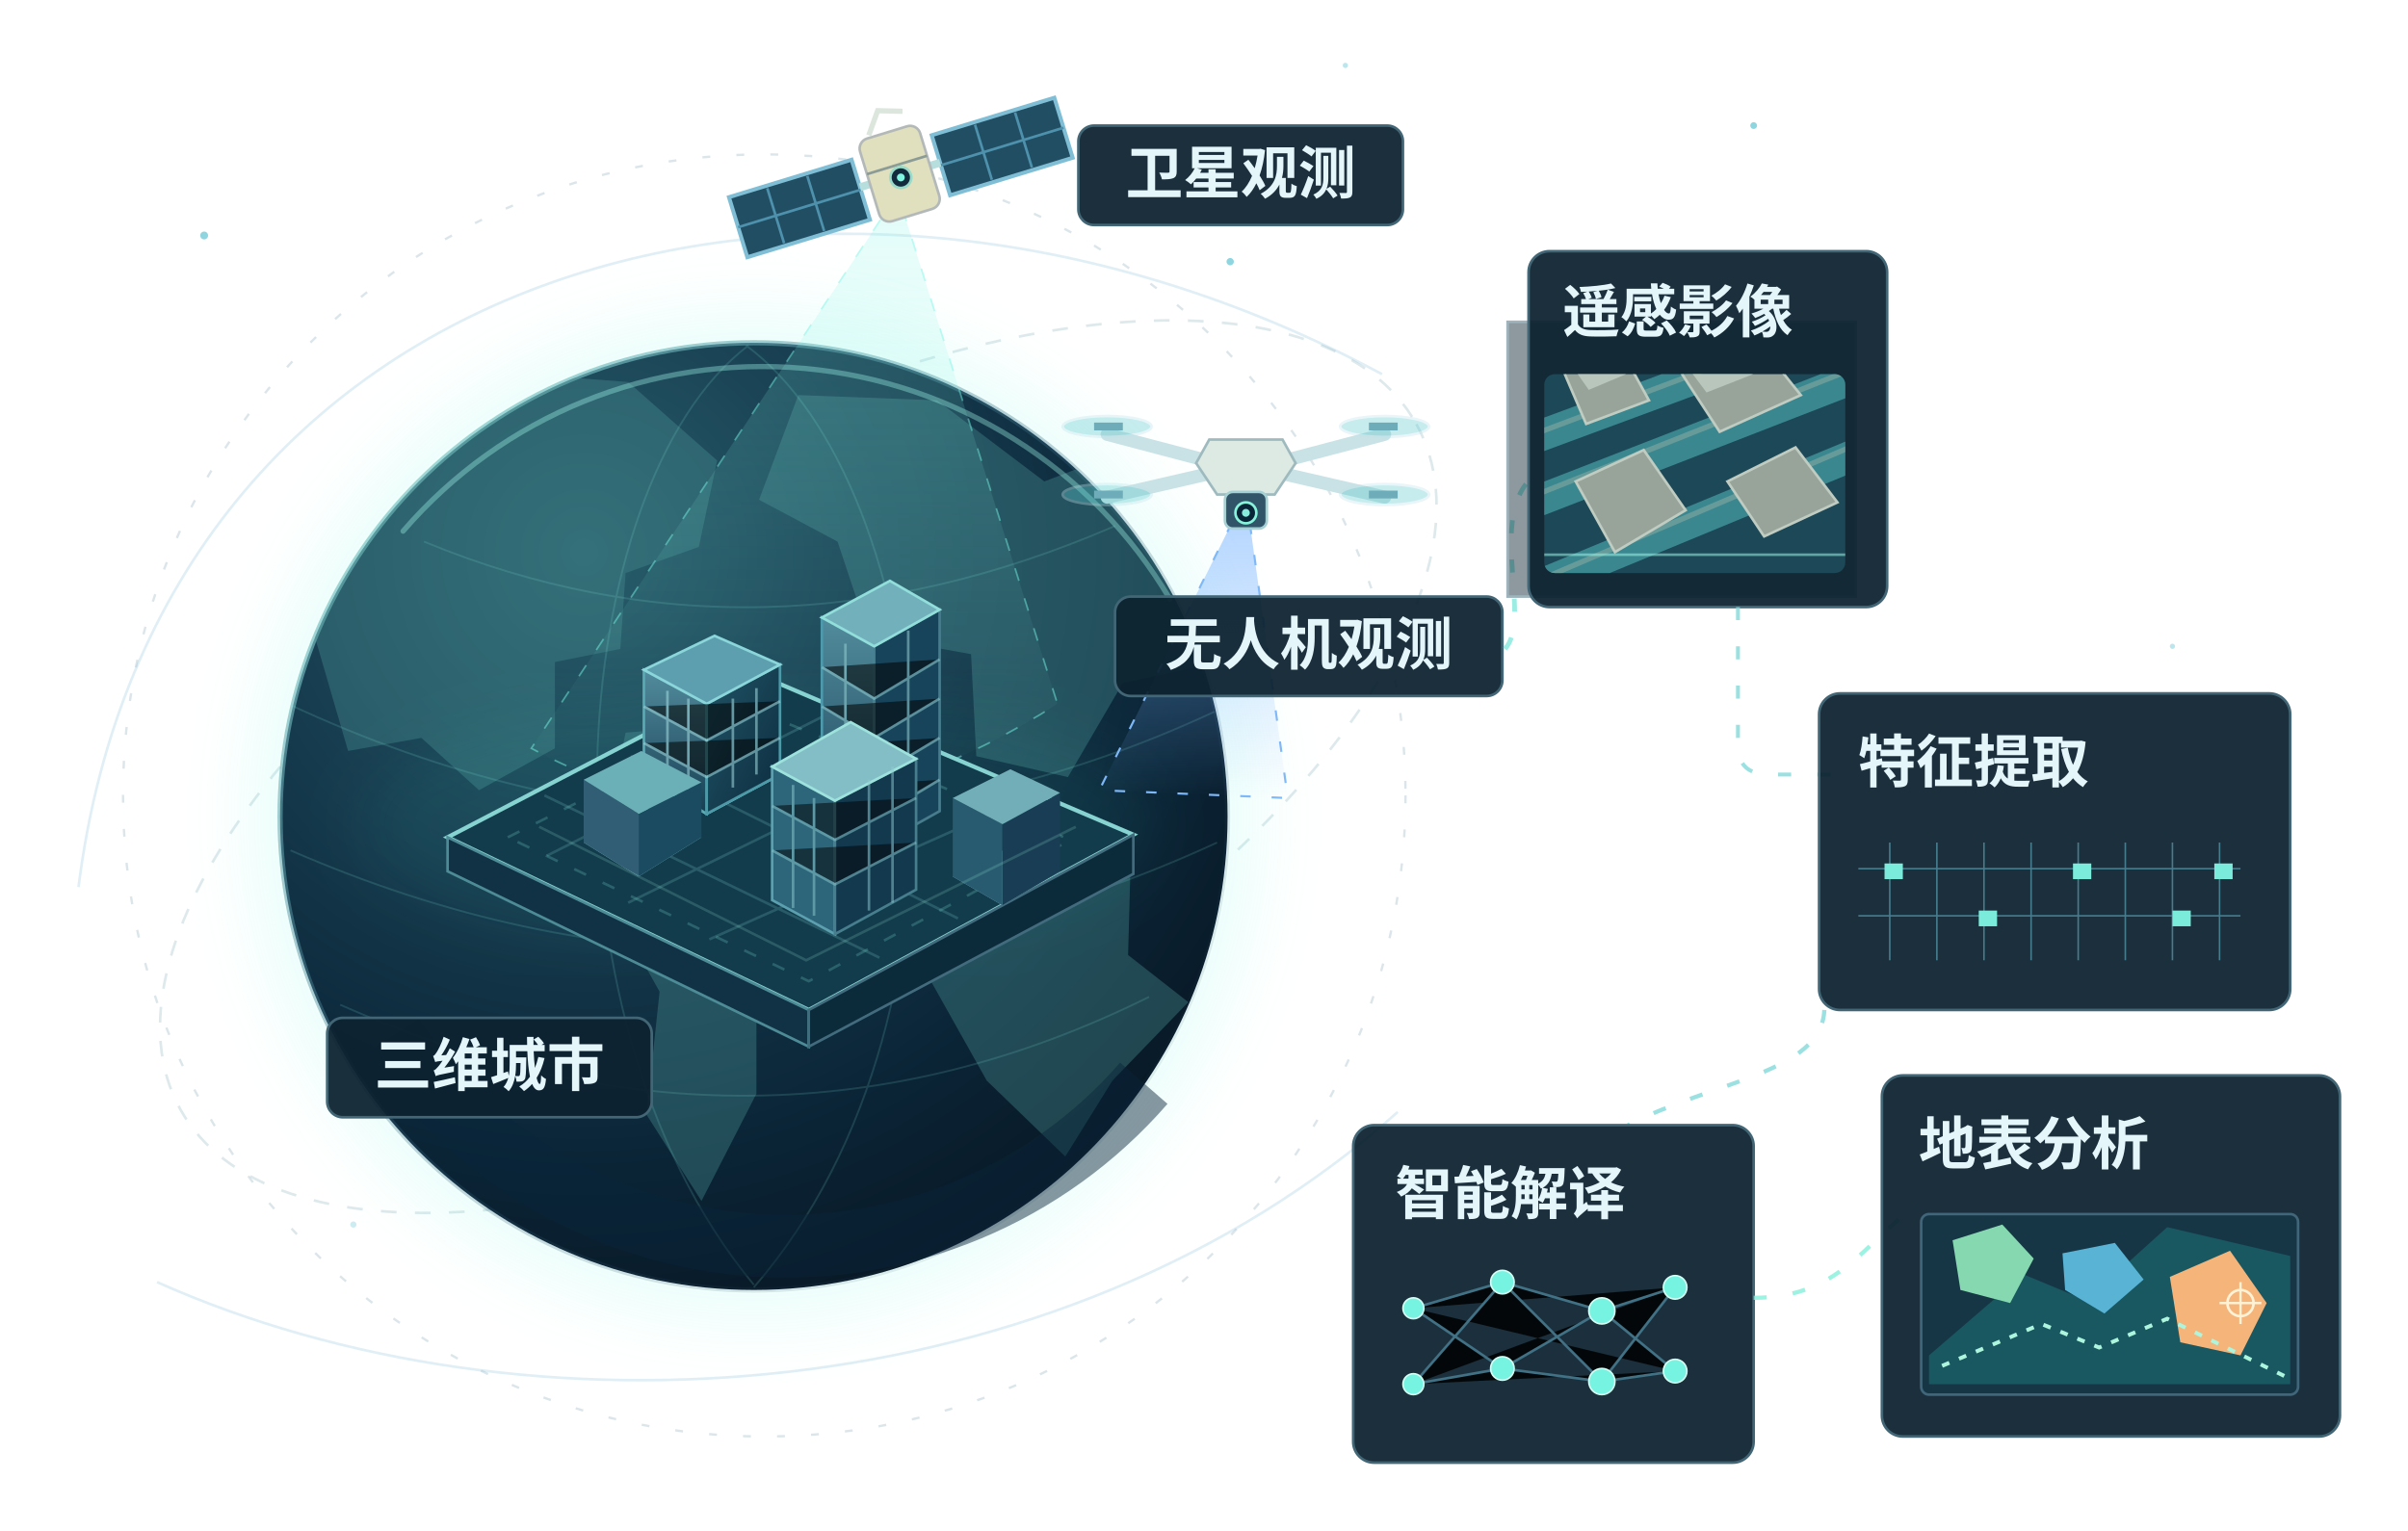
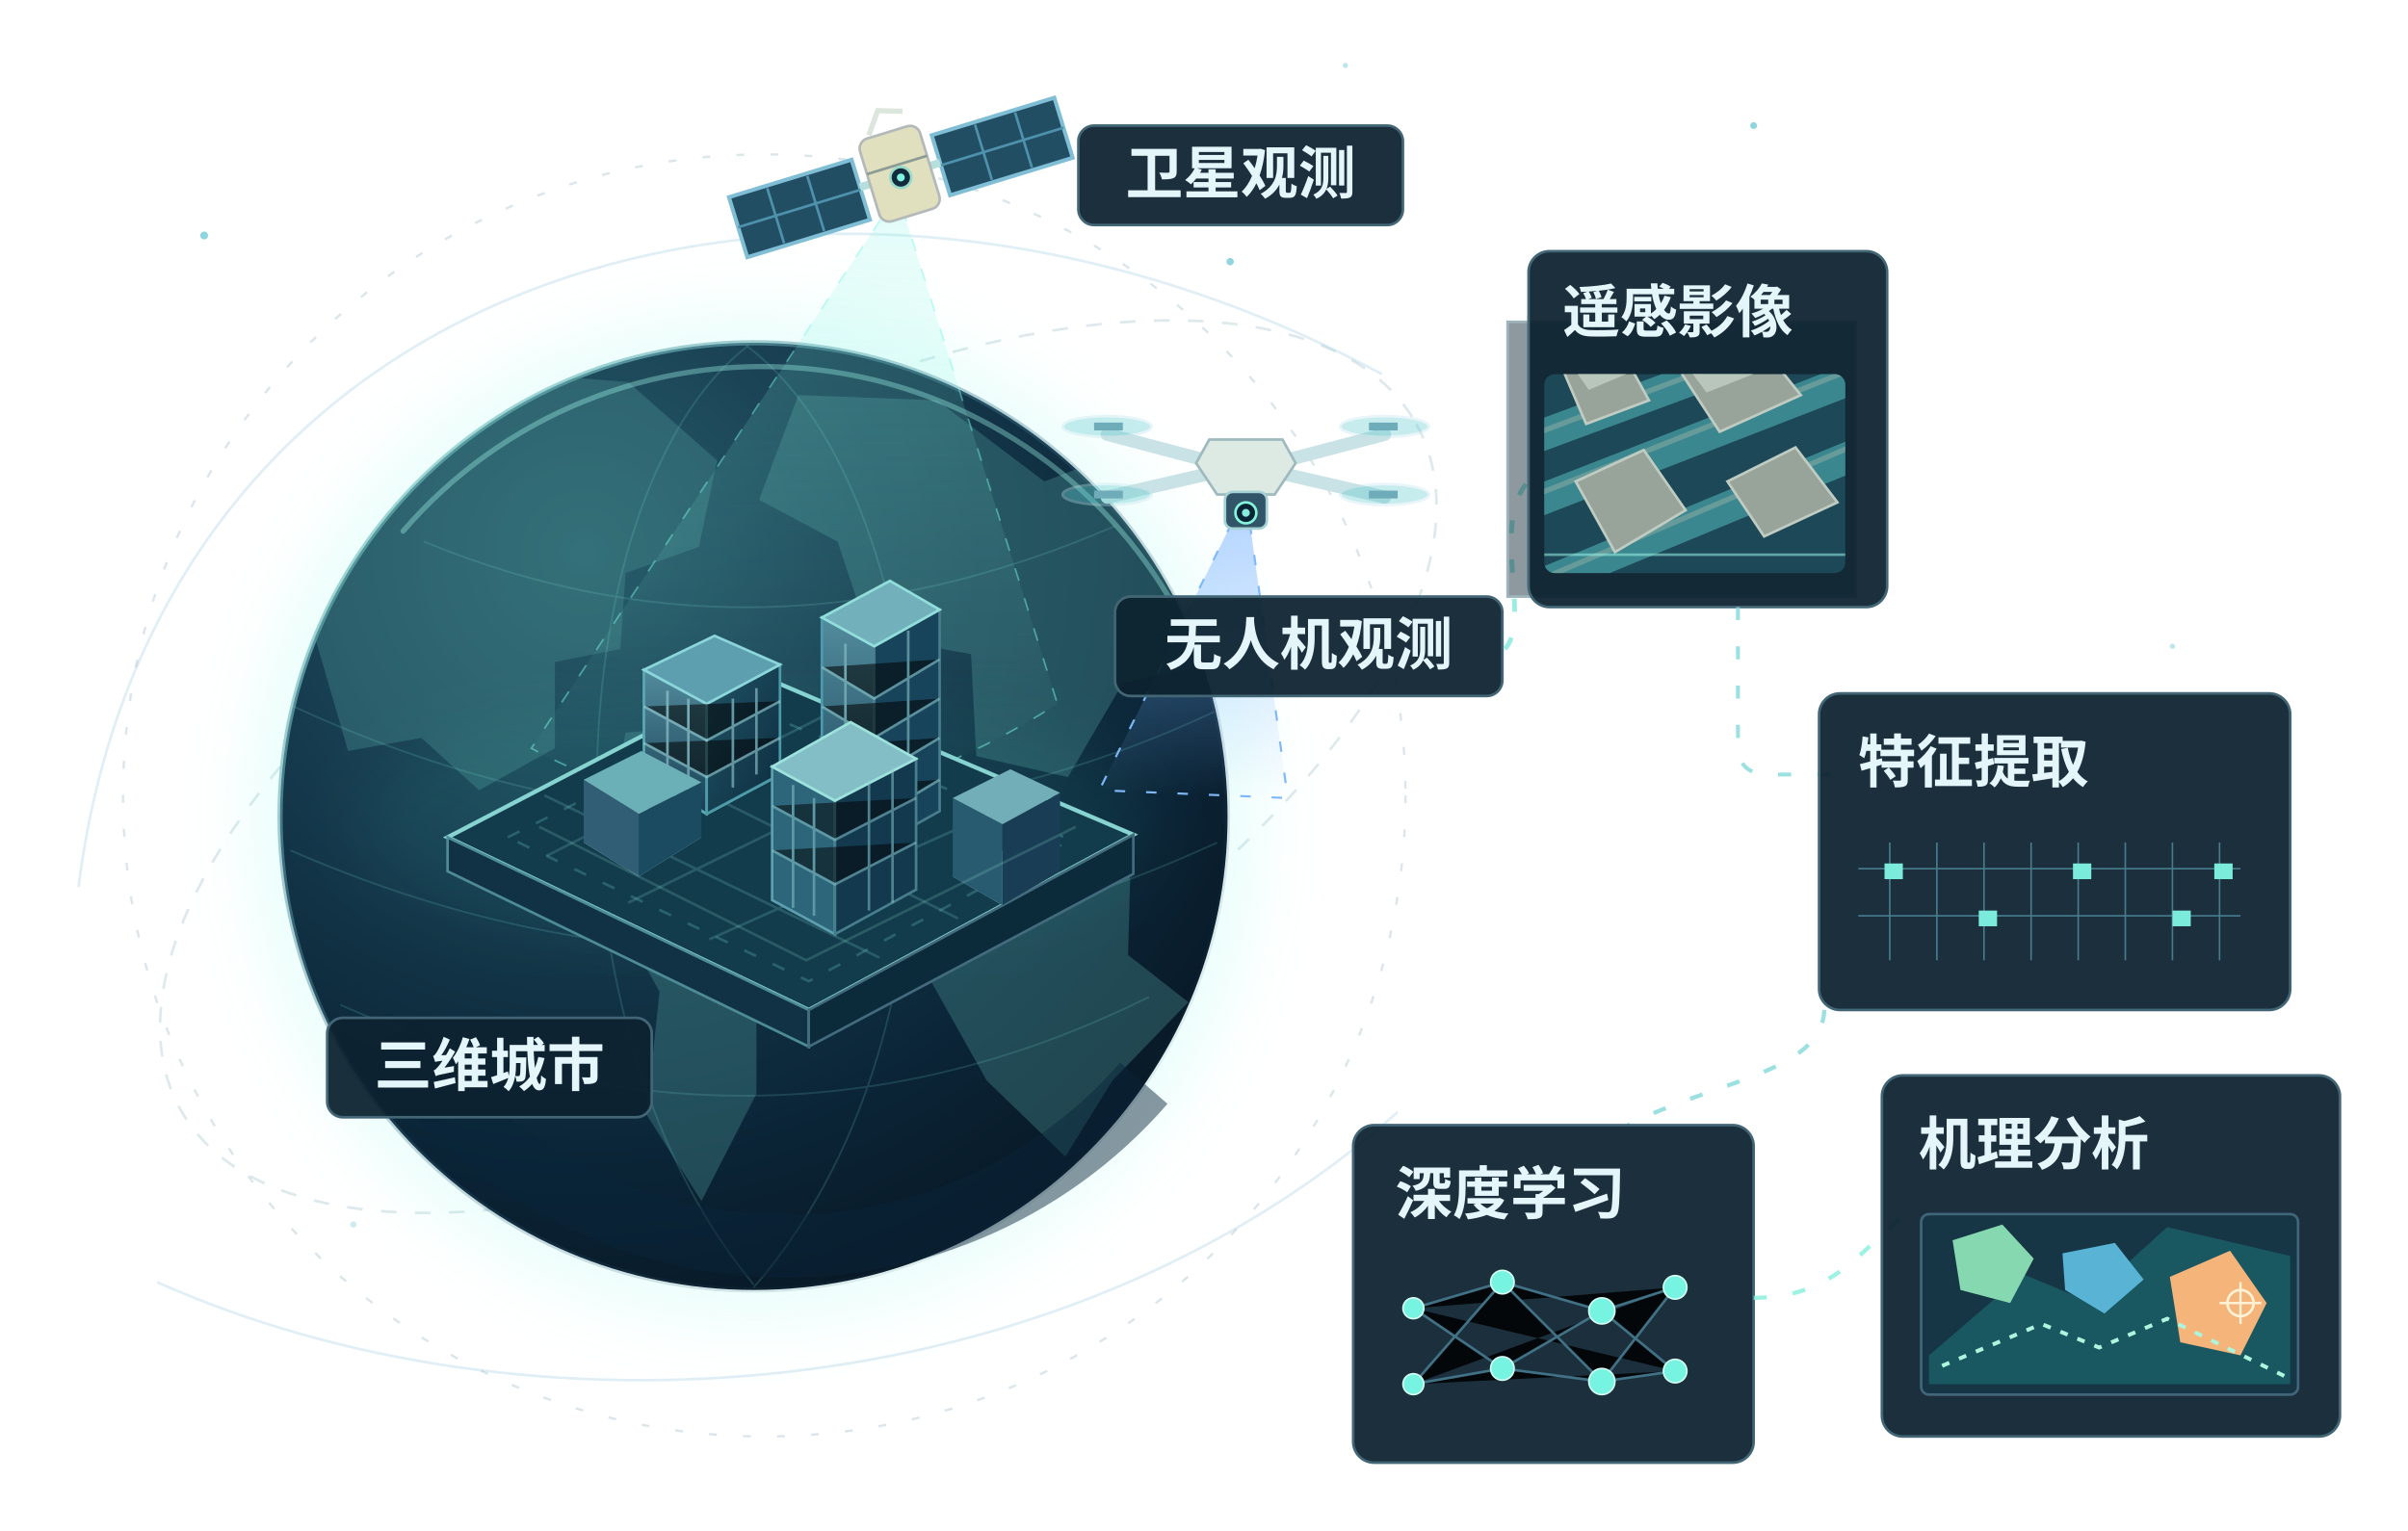
<svg xmlns="http://www.w3.org/2000/svg" width="920" height="585" viewBox="40 55 920 585" role="img" aria-labelledby="graphic-title graphic-desc">
  <style>
  text { font-family: Inter, "Noto Sans SC", "Microsoft YaHei", Arial, sans-serif; }
  .soft-float { animation: geoFloat 6s ease-in-out infinite; transform-box: fill-box; transform-origin: center; }
  .soft-float.alt { animation-delay: -2.7s; animation-duration: 7.4s; }
  .soft-float.slow { animation-delay: -1.1s; animation-duration: 9s; }
  .orbital { transform-origin: 345px 348px; animation: geoOrbit 55s linear infinite; }
  .pulse { animation: geoPulse 3.8s ease-in-out infinite; }
  .twinkle { animation: geoTwinkle 4s ease-in-out infinite; }
  .beam { animation: geoBeam 5.2s ease-in-out infinite; }
  .signal { stroke-dasharray: 5 10; animation: geoDash 10s linear infinite; }
  .point { animation: geoPoint 3s ease-in-out infinite; }
  .point.p2 { animation-delay: -.9s; }
  .point.p3 { animation-delay: -1.7s; }
  .point.p4 { animation-delay: -2.4s; }
  .scan { animation: geoScan 4s ease-in-out infinite; }
  .neuron { animation: geoNeuron 2.5s ease-in-out infinite; }
  .neuron.n2 { animation-delay: -.6s; }
  .neuron.n3 { animation-delay: -1.25s; }
  .neuron.n4 { animation-delay: -1.8s; }
  .scene-label { font-size: 22px; font-weight: 600; fill: #e5f6fa; letter-spacing: 0; }
  .hud-panel { fill: #0d2230; fill-opacity: .94; stroke: #426675; stroke-width: 1; }
  @keyframes geoFloat { 0%, 100% { translate: 0 0; } 50% { translate: 0 -9px; } }
  @keyframes geoOrbit { to { transform: rotate(360deg); } }
  @keyframes geoPulse { 0%, 100% { opacity: .38; } 50% { opacity: 1; } }
  @keyframes geoBeam { 0%, 100% { opacity: .10; } 35%, 65% { opacity: .55; } }
  @keyframes geoTwinkle { 0%, 100% { opacity: .20; } 50% { opacity: .95; } }
  @keyframes geoDash { to { stroke-dashoffset: -150; } }
  @keyframes geoPoint { 0%, 100% { opacity: .35; } 50% { opacity: 1; } }
  @keyframes geoScan { 0% { transform: translateY(0); opacity: .2; } 50% { opacity: .85; } 100% { transform: translateY(67px); opacity: .1; } }
  @keyframes geoNeuron { 0%, 100% { opacity: .45; } 50% { opacity: 1; } }
  @media (prefers-reduced-motion: reduce) {
    .soft-float, .orbital, .pulse, .twinkle, .beam, .signal, .point, .scan, .neuron { animation: none !important; }
  }
</style>
  <defs>
    <radialGradient id="planet" cx="32%" cy="22%" r="84%">
      <stop stop-color="#285e6b" />
      <stop offset=".39" stop-color="#173d50" />
      <stop offset=".78" stop-color="#0a2436" />
      <stop offset="1" stop-color="#091825" />
    </radialGradient>
    <linearGradient id="rim" x1="0" y1="0" x2="1" y2="1">
      <stop stop-color="#9beee3" stop-opacity=".9" />
      <stop offset=".48" stop-color="#366985" stop-opacity=".28" />
      <stop offset="1" stop-color="#20344b" stop-opacity="0" />
    </linearGradient>
    <linearGradient id="waterfall" x1="0" y1="0" x2="0" y2="1">
      <stop stop-color="#82f4e5" stop-opacity=".45" />
      <stop offset="1" stop-color="#82f4e5" stop-opacity="0" />
    </linearGradient>
    <linearGradient id="bluefall" x1="0" y1="0" x2="0" y2="1">
      <stop stop-color="#7bb5ff" stop-opacity=".6" />
      <stop offset="1" stop-color="#7bb5ff" stop-opacity="0" />
    </linearGradient>
    <linearGradient id="glass" x1="0" y1="0" x2="1" y2="1">
      <stop stop-color="#1c4353" />
      <stop offset="1" stop-color="#0a1c2c" />
    </linearGradient>
    <linearGradient id="build-front" x1="0" y1="0" x2="0" y2="1">
      <stop stop-color="#528c9d" />
      <stop offset="1" stop-color="#173e53" />
    </linearGradient>
    <linearGradient id="build-side" x1="0" y1="0" x2="1" y2="1">
      <stop stop-color="#205466" />
      <stop offset="1" stop-color="#0d2c3f" />
    </linearGradient>
    <linearGradient id="scan-glow" x1="0" y1="0" x2="1" y2="0">
      <stop stop-color="#6af4dd" stop-opacity="0" />
      <stop offset=".5" stop-color="#6af4dd" stop-opacity=".45" />
      <stop offset="1" stop-color="#6af4dd" stop-opacity="0" />
    </linearGradient>
    <clipPath id="planet-clip">
      <circle cx="328" cy="367" r="181" />
    </clipPath>
    <clipPath id="thumbnail-clip">
      <rect x="630" y="198" width="115" height="76" rx="4" />
    </clipPath>
    <filter id="blur">
      <feGaussianBlur stdDeviation="12" />
    </filter>
    <filter id="light-glow">
      <feGaussianBlur stdDeviation="4" result="blur" />
      <feMerge>
        <feMergeNode in="blur" />
        <feMergeNode in="SourceGraphic" />
      </feMerge>
    </filter>
  </defs>
  <g fill="#8ed5df">
    <circle class="twinkle" cx="118" cy="145" r="1.5" />
    <circle cx="554" cy="80" r="1" opacity=".6" />
    <circle class="twinkle" cx="710" cy="103" r="1.3" style="animation-delay:-2s" />
    <circle cx="870" cy="302" r="1" opacity=".6" />
    <circle cx="175" cy="523" r="1.2" opacity=".45" />
    <circle cx="582" cy="586" r="1.3" opacity=".42" />
    <circle class="twinkle" cx="510" cy="155" r="1.4" style="animation-delay:-1s" />
  </g>
  <circle cx="332" cy="359" r="245" fill="none" stroke="#4f8297" stroke-width=".9" opacity=".20" stroke-dasharray="3 10" />
  <ellipse class="orbital" cx="345" cy="348" rx="270" ry="125" transform="rotate(-29 345 348)" fill="none" stroke="#6899a9" opacity=".22" stroke-width="1" stroke-dasharray="6 7" />
  <path d="M70 394 C100 155 354 83 568 198" fill="none" stroke="#78b6d3" stroke-width="1" opacity=".23" />
  <path d="M100 545 C241 608 445 595 574 480" fill="none" stroke="#78b6d3" stroke-width="1" opacity=".23" />
  <g id="earth-layer" class="stage-group">
    <circle cx="328" cy="367" r="194" fill="#4af7db" opacity=".11" filter="url(#blur)" />
    <circle cx="328" cy="367" r="181" fill="url(#planet)" stroke="url(#rim)" stroke-width="2" />
    <g clip-path="url(#planet-clip)" opacity=".38" fill="#488e91">
      <path d="M189 233 L241 198 L280 201 L314 231 L307 264 L279 274 L277 303 L252 308 L252 341 L223 357 L201 337 L173 342 L159 294 Z" />
      <path d="M279 335 L303 333 L315 361 L345 379 L343 412 L329 433 L329 473 L308 514 L287 481 L292 434 L268 391 Z" />
      <path d="M345 206 L398 208 L439 239 L465 229 L507 265 L497 310 L469 316 L448 352 L413 344 L411 305 L372 298 L360 262 L330 246 Z" />
      <path d="M405 382 L446 362 L472 383 L471 420 L494 438 L465 468 L447 497 L417 468 L394 427 Z" />
    </g>
    <g clip-path="url(#planet-clip)" stroke="#7de8db" stroke-width=".7" fill="none" opacity=".16">
      <path d="M150 324 Q330 408 504 327" />
      <path d="M151 380 Q330 458 505 377" />
      <path d="M170 439 Q330 510 479 436" />
      <path d="M202 262 Q330 315 466 256" />
      <path d="M326 187 C256 240 241 441 328 546" />
      <path d="M325 187 C397 240 421 440 328 547" />
    </g>
    <path d="M194 258 A181 181 0 0 1 487 284" stroke="#a6fff0" stroke-width="2" stroke-linecap="round" fill="none" opacity=".35" />
    <path d="M190 451 A181 181 0 0 0 477 469" stroke="#092439" stroke-width="24" fill="none" opacity=".47" />
  </g>
  <ellipse cx="329" cy="370" rx="153" ry="48" fill="#4ffbde" opacity=".06" filter="url(#blur)" />
  <g id="satellite-layer" class="stage-group">
    <path class="beam" d="M383 129 L243 341 Q337 392 444 324 Z" fill="url(#waterfall)" stroke="#73f5e3" stroke-width=".65" stroke-dasharray="5 7" opacity=".5" />
    <g class="soft-float" transform="translate(383 119) rotate(-17)">
      <path d="M-16 -8 L-65 -8 L-65 16 L-16 16 Z" fill="#214e63" stroke="#80bed6" stroke-width="1.5" />
      <path d="M16 -8 L65 -8 L65 16 L16 16 Z" fill="#214e63" stroke="#80bed6" stroke-width="1.5" />
      <g stroke="#4e91ac" stroke-width="1">
        <path d="M-50 -7 V15 M-34 -7 V15 M33 -7 V15 M49 -7 V15 M-65 4 H-16 M16 4 H65" />
      </g>
      <path d="M-16 3 H-8 M8 3 H16" stroke="#b6dedc" stroke-width="3" />
      <rect x="-12" y="-14" width="24" height="33" rx="4" fill="#e0dfbe" stroke="#b3b9b8" />
      <path d="M-12 -1 H12" stroke="#8b9b96" />
      <circle cx="0" cy="4" r="4" fill="#122b3d" stroke="#98dbc9" />
      <path d="M-7 -15 L-1 -23 L8 -20" fill="none" stroke="#dce6dd" stroke-width="2" />
      <circle cx="0" cy="4" r="1.5" fill="#80f5df" />
    </g>
    <g transform="translate(452 103)">
      <rect width="124" height="38" rx="6" class="hud-panel" />
      <text x="18" y="26" class="scene-label">卫星观测</text>
    </g>
  </g>
  <g id="city-layer" class="stage-group">
    <g class="soft-float slow">
      <path d="M211 375 L330 313 L473 374 L349 441 Z" fill="#123b4b" stroke="#86d3d1" stroke-width="1.6" />
      <path d="M211 375 L211 388 L349 455 L349 441 Z" fill="#103244" stroke="#4d8c96" />
      <path d="M349 441 L473 374 L473 389 L349 455 Z" fill="#0b2a3a" stroke="#426c7d" />
      <path d="M234 375 L330 327 L449 376 L349 430 Z" fill="none" stroke="#74d8ce" opacity=".25" stroke-dasharray="5 7" />
      <path d="M249 382 L356 328 M280 400 L388 347 M311 414 L421 365 M248 359 L376 421 M281 344 L406 406" stroke="#78cfca" opacity=".22" />
      <path d="M286 352 L313 338 L338 351 L310 366 Z" fill="#a0dddc" stroke="#8ad6d8" />
      <path d="M286 352 V311 L310 324 V366 Z" fill="url(#build-front)" stroke="#5aa9b3" />
      <path d="M310 324 L338 309 V351 L310 366 Z" fill="url(#build-side)" stroke="#4c99a8" />
      <path d="M286 311 L313 298 L338 309 L310 324 Z" fill="#5d9fae" stroke="#8bd6da" />
      <g stroke="#a2dbdf" opacity=".54" stroke-width="1">
        <path d="M295 319 V352 M303 322 V359 M320 322 V356 M329 318 V351 M286 325 L310 338 L338 323 M286 339 L310 352 L338 337" />
      </g>
      <path d="M354 368 L378 355 L399 365 L374 379 Z" fill="#5b99a7" />
      <path d="M354 368 V291 L374 302 V379 Z" fill="url(#build-front)" stroke="#4c9aac" />
      <path d="M374 302 L399 288 V365 L374 379 Z" fill="#17445a" stroke="#477c8d" />
      <path d="M354 291 L380 277 L399 288 L374 302 Z" fill="#72b0bb" stroke="#92dedb" />
      <g stroke="#91cccf" opacity=".55">
        <path d="M363 301 V367 M387 296 V371 M354 310 L374 322 L399 307 M354 325 L374 337 L399 322 M354 340 L374 352 L399 337 M354 356 L374 368 L399 353" />
      </g>
      <path d="M335 399 L365 383 L390 395 L359 412 Z" fill="#4d8b99" />
      <path d="M335 399 V348 L359 361 V412 Z" fill="#2d657a" stroke="#5c9faf" />
      <path d="M359 361 L390 345 V395 L359 412 Z" fill="#12394e" stroke="#477e8e" />
      <path d="M335 348 L365 331 L390 345 L359 361 Z" fill="#83bec6" stroke="#9de2dc" />
      <g stroke="#8dcbd0" opacity=".5">
        <path d="M343 355 V402 M351 360 V405 M372 353 V403 M381 348 V400 M335 363 L359 376 L390 360 M335 380 L359 393 L390 377" />
      </g>
      <path d="M263 377 L287 364 L308 375 L284 390 Z" fill="#7cbdc1" />
      <path d="M263 377 V353 L284 366 V390 Z" fill="#315e74" />
      <path d="M284 366 L308 354 V375 L284 390 Z" fill="#1a4b60" />
      <path d="M263 353 L285 342 L308 354 L284 366 Z" fill="#6bafb7" />
      <path d="M404 390 L425 379 L445 388 L423 401 Z" fill="#76b6bc" />
      <path d="M404 390 V360 L423 370 V401 Z" fill="#285b70" />
      <path d="M423 370 L445 358 V388 L423 401 Z" fill="#183d54" />
      <path d="M404 360 L426 349 L445 358 L423 370 Z" fill="#71aeb8" />
      <path d="M246 371 L348 422 L451 371" stroke="#9bf2db" opacity=".18" fill="none" />
    </g>
    <g transform="translate(165 444)">
      <rect width="124" height="38" rx="6" class="hud-panel" />
      <text x="18" y="26" class="scene-label">三维城市</text>
    </g>
  </g>
  <g id="uav-layer" class="stage-group">
    <path class="beam" d="M516 244 L460 357 L532 360 Z" fill="url(#bluefall)" stroke="#7eb8f9" stroke-width=".8" stroke-dasharray="4 8" />
    <g class="soft-float alt" transform="translate(516 231)">
      <path d="M-53 -10 L-15 0 M15 0 L53 -10 M-53 14 L-14 5 M14 5 L53 14" stroke="#c8e2e5" stroke-width="5" stroke-linecap="round" />
      <path d="M-58 -13 H-47 M47 -13 H58 M-58 13 H-47 M47 13 H58" stroke="#7a9caf" stroke-width="3" />
      <ellipse cx="-53" cy="-13" rx="17" ry="4" fill="#5cc9ce" opacity=".35" stroke="#c0e3ec" />
      <ellipse cx="53" cy="-13" rx="17" ry="4" fill="#5cc9ce" opacity=".35" stroke="#c0e3ec" />
      <ellipse cx="-53" cy="13" rx="17" ry="4" fill="#5cc9ce" opacity=".35" stroke="#c0e3ec" />
      <ellipse cx="53" cy="13" rx="17" ry="4" fill="#5cc9ce" opacity=".35" stroke="#c0e3ec" />
      <path d="M-14 -8 L14 -8 L19 1 L11 13 H-11 L-19 1 Z" fill="#dceae3" stroke="#9fbabe" />
      <rect x="-8" y="12" width="16" height="14" rx="3" fill="#325468" stroke="#a5d1d4" />
      <circle cx="0" cy="20" r="4" fill="#0a2537" stroke="#86f4db" />
      <circle cx="0" cy="20" r="1.5" fill="#88eadb" />
    </g>
    <g transform="translate(466 283)">
      <rect width="148" height="38" rx="6" class="hud-panel" />
      <text x="19" y="26" class="scene-label">无人机观测</text>
    </g>
  </g>
  <path d="M615 303 C625 292 610 257 623 240" stroke="#79e6da" stroke-width="1.8" stroke-dasharray="5 9" class="signal" fill="none" opacity=".75" />
  <circle r="3" fill="#a6fff1" filter="url(#light-glow)">
    <animateMotion dur="3.2s" repeatCount="indefinite" path="M615 303 C625 292 610 257 623 240" />
  </circle>
  <g id="imagery-layer" class="stage-group soft-float slow">
    <g transform="translate(624 151)">
      <path d="M-8 27 L125 27 L125 132 L-8 132 Z" fill="#0c2533" stroke="#305e6f" opacity=".47" />
      <rect x="0" y="0" width="137" height="136" rx="8" class="hud-panel" />
      <text x="13" y="31" class="scene-label">遥感影像</text>
    </g>
    <g clip-path="url(#thumbnail-clip)">
      <rect x="630" y="185" width="115" height="89" fill="#1c4857" />
      <path d="M611 228 L757 174 M608 254 L765 193 M620 282 L765 222" stroke="#3b8790" stroke-width="12" />
      <path d="M610 227 L759 171 M607 252 L763 190 M618 281 L763 219" stroke="#8baca3" stroke-width="2" opacity=".55" />
      <path d="M637 196 L659 188 L670 208 L646 217 Z M682 197 L712 186 L728 206 L697 220 Z M642 239 L668 227 L684 250 L657 266 Z M700 239 L726 226 L742 247 L714 260 Z" fill="#98a39a" stroke="#c0ccc1" stroke-width="1" />
      <path d="M640 194 L659 188 L666 196 L647 204 Z M686 197 L714 187 L720 194 L692 205 Z" fill="#b9c6bb" />
      <rect class="scan" x="630" y="187" width="115" height="2" fill="#9bf5e5" filter="url(#light-glow)" />
    </g>
    <path d="M630 267 H745" stroke="#99f2e3" stroke-width="1" opacity=".55" />
  </g>
  <path d="M704 287 V340 Q704 351 716 351 H743" fill="none" stroke="#83d9d9" stroke-width="1.5" stroke-dasharray="4 8" class="signal" opacity=".8" />
  <circle r="3" fill="#a6fff1">
    <animateMotion dur="3.5s" repeatCount="indefinite" path="M704 287 V340 Q704 351 716 351 H743" />
  </circle>
  <g id="information-layer" class="stage-group soft-float alt">
    <rect x="735" y="320" width="180" height="121" rx="8" class="hud-panel" />
    <text x="750" y="354" class="scene-label">特征提取</text>
    <g opacity=".66" stroke="#5ca4b8" stroke-width=".6">
      <path d="M750 387 H896 M750 405 H896 M762 377 V422 M780 377 V422 M798 377 V422 M816 377 V422 M834 377 V422 M852 377 V422 M870 377 V422 M888 377 V422" />
    </g>
    <g fill="#7becdb">
      <rect class="point" x="760" y="385" width="7" height="6" />
      <rect class="point p2" x="796" y="403" width="7" height="6" />
      <rect class="point p3" x="832" y="385" width="7" height="6" />
      <rect class="point p4" x="870" y="403" width="7" height="6" />
      <rect class="point p2" x="886" y="385" width="7" height="6" />
    </g>
  </g>
  <path d="M737 441 C736 465 695 468 662 485" fill="none" stroke="#83d9d9" stroke-width="1.6" stroke-dasharray="4 9" class="signal" opacity=".8" />
  <circle r="3" fill="#a6fff1">
    <animateMotion dur="3.7s" repeatCount="indefinite" path="M737 441 C736 465 695 468 662 485" />
  </circle>
  <g id="ai-layer" class="stage-group soft-float">
    <rect x="557" y="485" width="153" height="129" rx="8" class="hud-panel" />
-     <text x="573" y="519" class="scene-label">智能解译</text>
+     <text x="573" y="519" class="scene-label">深度学习</text>
    <g stroke="#477c91" stroke-width="1" opacity=".85">
      <path d="M580 555 L614 545 L652 556 L680 547 M580 555 L614 578 L652 556 L680 579 M580 584 L614 545 L652 583 L680 547 M580 584 L614 578 L652 583 L680 579 M614 545 L652 583 M614 578 L652 556" />
    </g>
    <g fill="#77f3e2" stroke="#d7fff4" stroke-width=".6">
      <circle class="neuron" cx="580" cy="555" r="4" />
      <circle class="neuron n2" cx="580" cy="584" r="4" />
      <circle class="neuron n3" cx="614" cy="545" r="4.5" />
      <circle class="neuron n4" cx="614" cy="578" r="4.5" />
      <circle class="neuron n2" cx="652" cy="556" r="5" />
      <circle class="neuron n3" cx="652" cy="583" r="5" />
      <circle class="neuron" cx="680" cy="547" r="4.5" />
      <circle class="neuron n4" cx="680" cy="579" r="4.5" />
    </g>
  </g>
  <path d="M710 551 C743 551 752 530 773 515" fill="none" stroke="#82efd9" stroke-width="1.6" stroke-dasharray="4 8" class="signal" opacity=".78" />
  <circle r="3" fill="#a6fff1">
    <animateMotion dur="3.3s" repeatCount="indefinite" path="M710 551 C743 551 752 530 773 515" />
  </circle>
  <g id="analysis-layer" class="stage-group soft-float alt">
    <rect x="759" y="466" width="175" height="138" rx="8" class="hud-panel" />
-     <text x="773" y="500" class="scene-label">地表分析</text>
+     <text x="773" y="500" class="scene-label">机理分析</text>
    <rect x="774" y="519" width="144" height="69" rx="3" fill="#163645" stroke="#416579" />
    <path d="M777 573 L813 542 L837 552 L868 524 L915 535 L915 584 L777 584 Z" fill="#1b7379" opacity=".55" />
    <path d="M786 529 L805 523 L817 536 L808 553 L789 548 Z" fill="#86d8b0" />
    <path d="M828 534 L848 530 L859 544 L844 557 L829 548 Z" fill="#58b3d5" />
    <path d="M869 543 L892 533 L906 553 L896 573 L873 568 Z" fill="#f5b479" />
    <path d="M782 577 L820 561 L842 570 L868 559 L913 581" fill="none" stroke="#adf5dd" stroke-width="1.5" stroke-dasharray="3 4" />
    <circle cx="896" cy="553" r="5" fill="none" stroke="#fff2d6" />
    <path d="M896 545 V561 M888 553 H904" stroke="#fff2d6" stroke-width=".9" />
  </g>
</svg>
